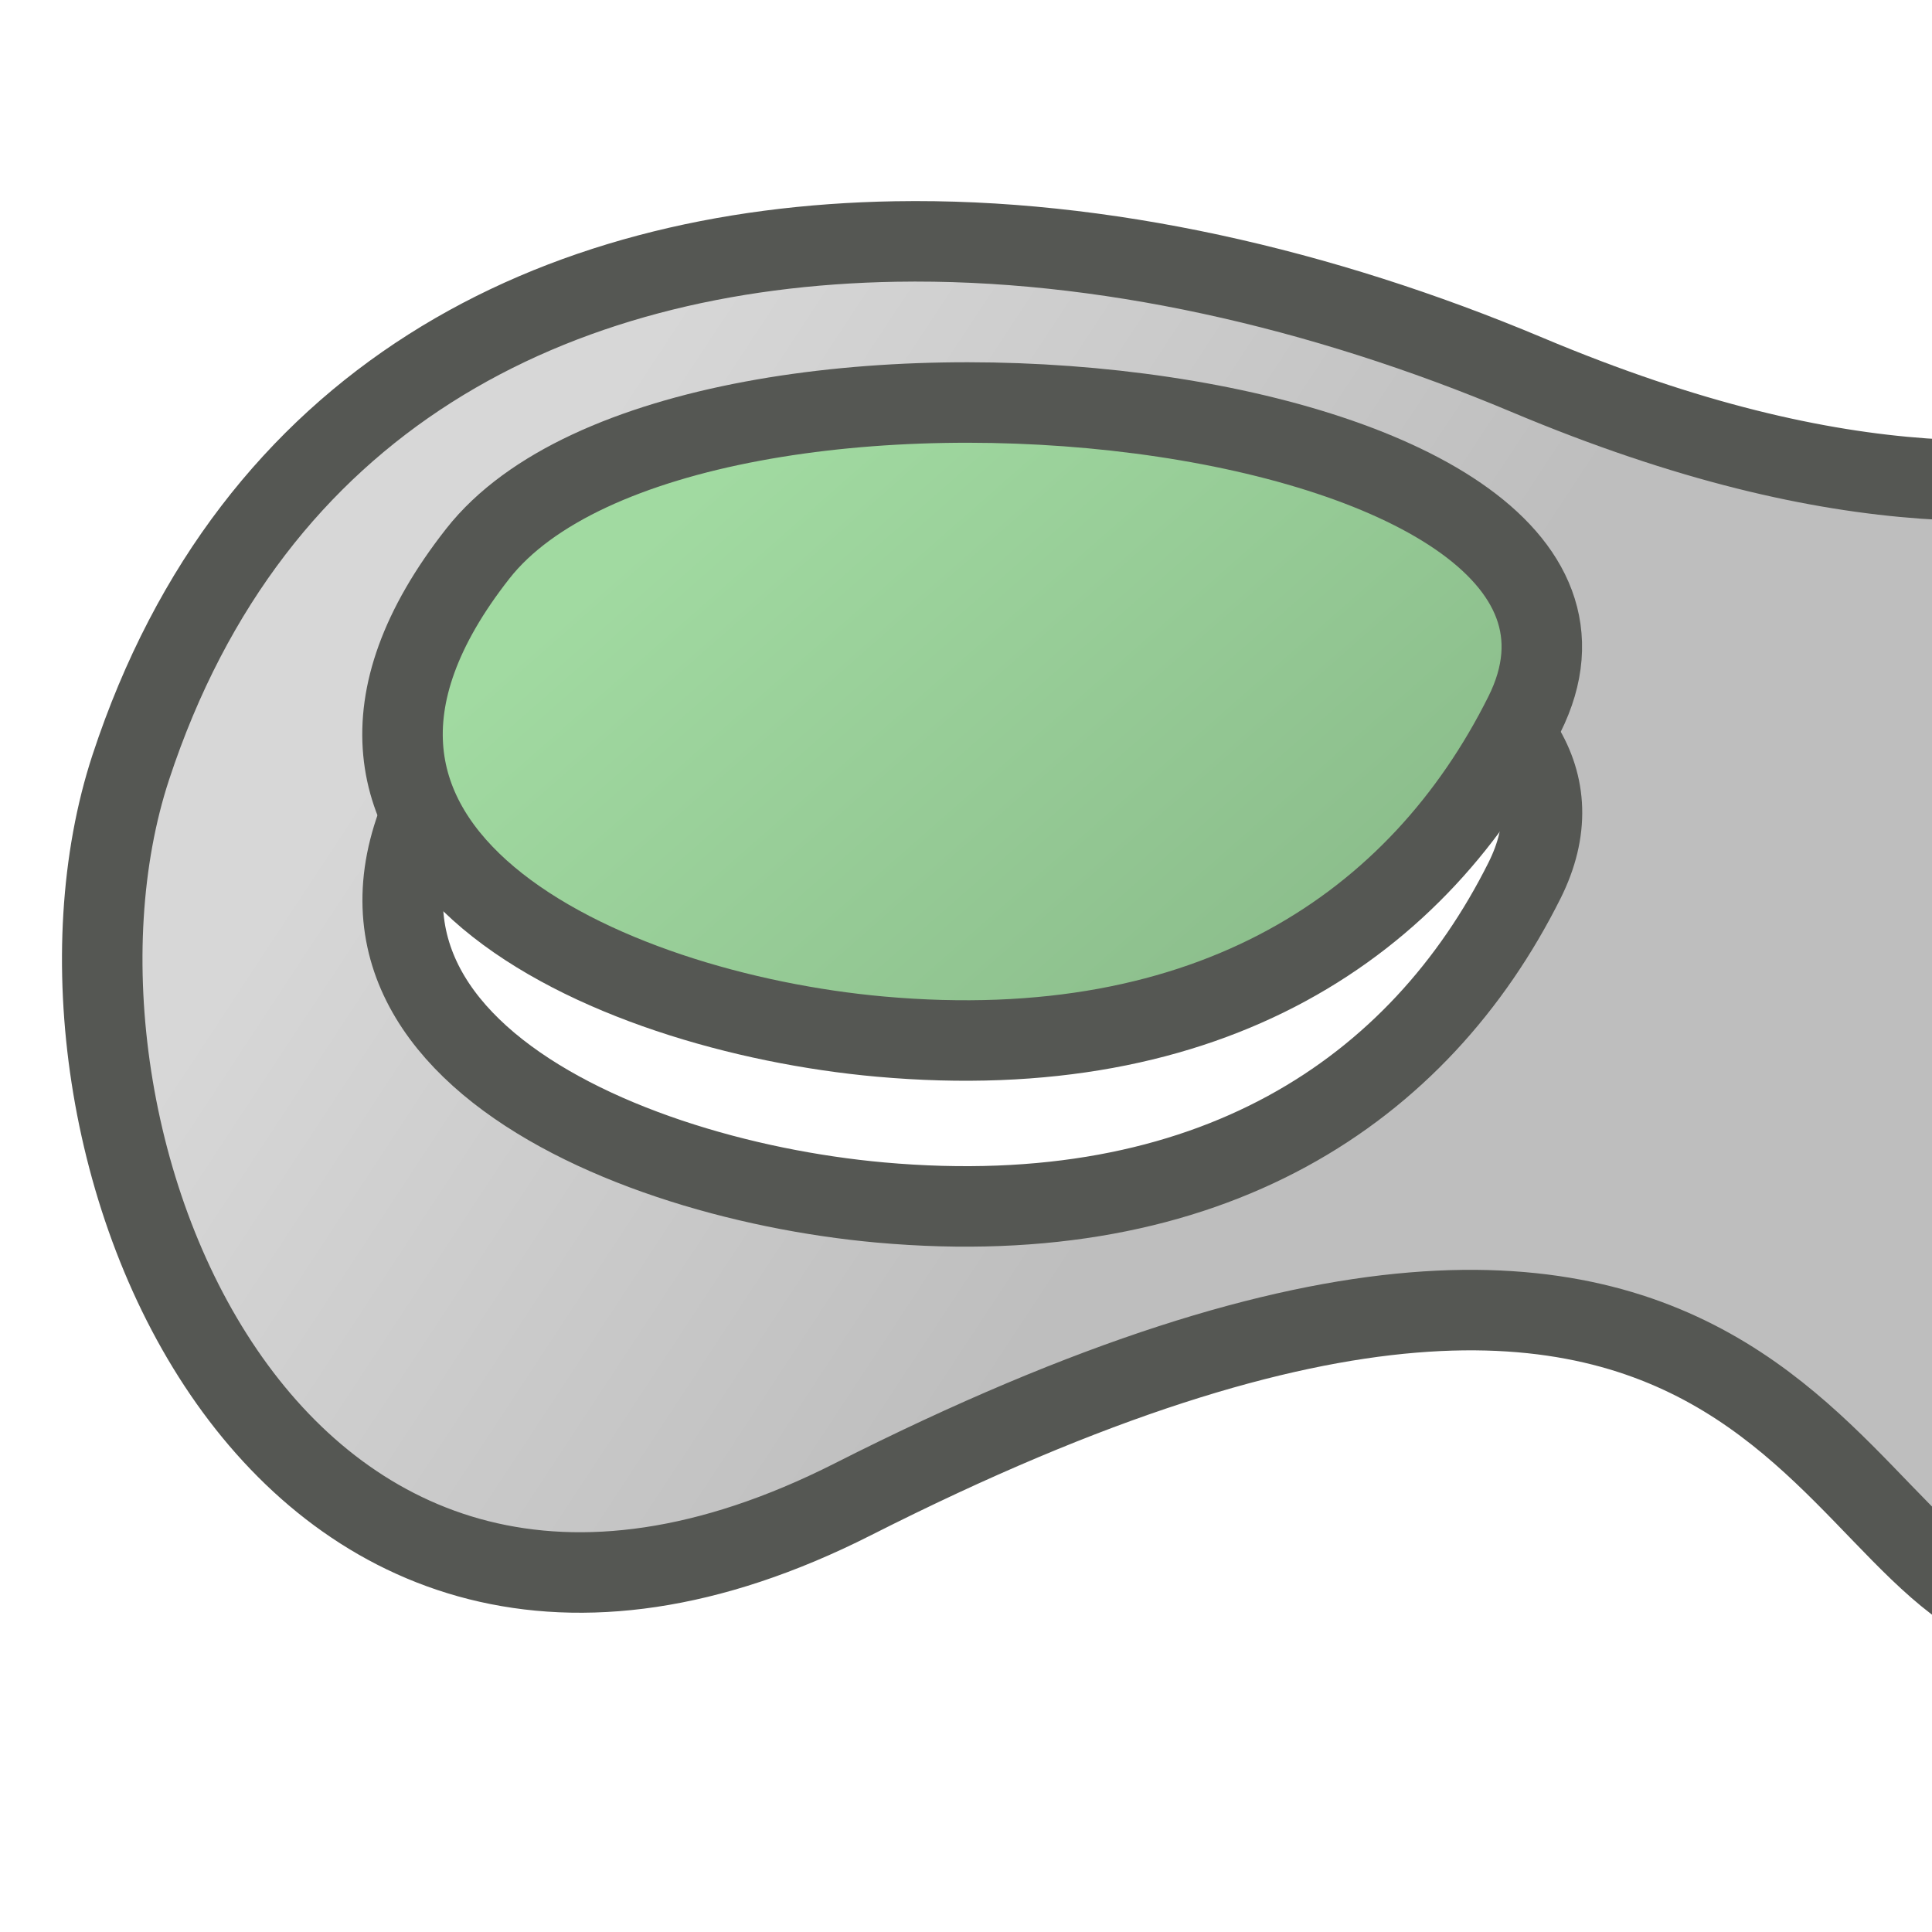
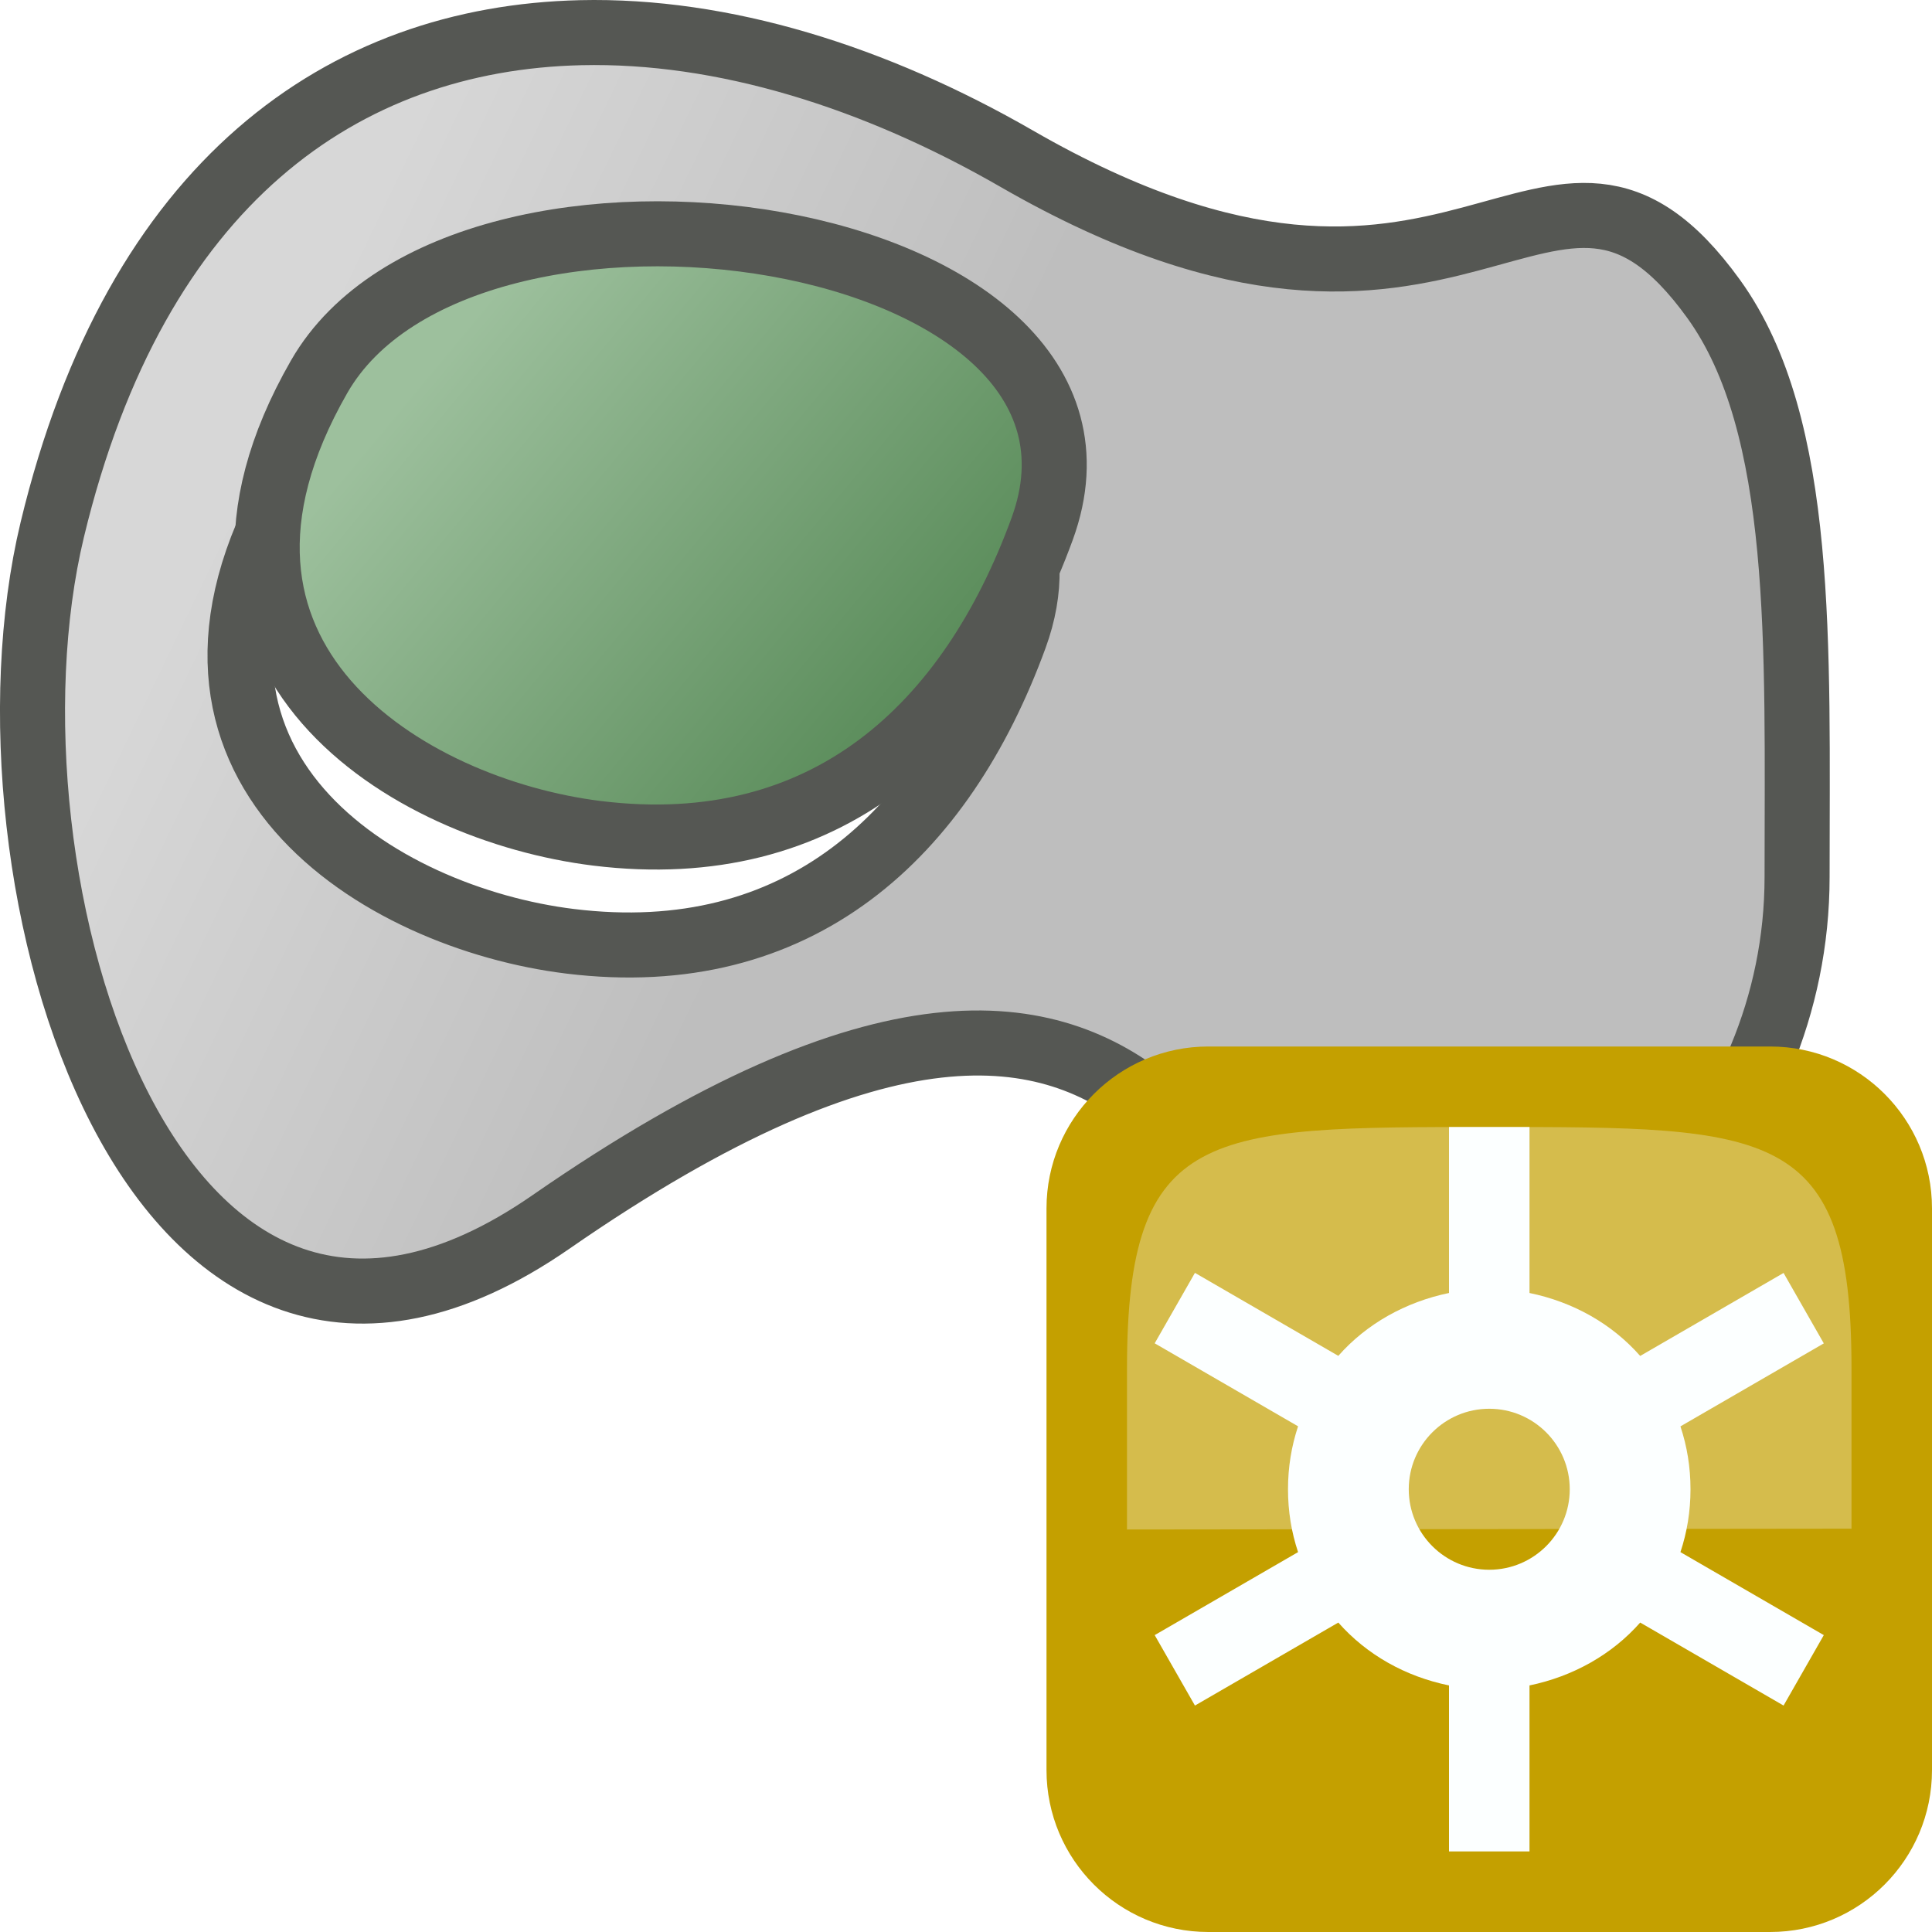
<svg xmlns="http://www.w3.org/2000/svg" xmlns:xlink="http://www.w3.org/1999/xlink" width="24" height="24" id="svg5692" version="1.1" style="display:inline">
  <defs id="defs5694">
    <linearGradient id="linearGradient3657">
      <stop style="stop-color:#fce94f;stop-opacity:1;" offset="0" id="stop3659" />
      <stop style="stop-color:#e7ce04;stop-opacity:1;" offset="1" id="stop3661" />
    </linearGradient>
    <linearGradient id="linearGradient2877">
      <stop style="stop-color:#edd400;stop-opacity:1;" offset="0" id="stop2879" />
      <stop style="stop-color:#c2ad00;stop-opacity:1;" offset="1" id="stop2881" />
    </linearGradient>
    <linearGradient id="linearGradient4042">
      <stop style="stop-color:#f2d6a9;stop-opacity:1;" offset="0" id="stop4044" />
      <stop style="stop-color:#e9b96e;stop-opacity:1;" offset="1" id="stop4046" />
    </linearGradient>
    <linearGradient id="linearGradient2843">
      <stop style="stop-color:#eeeeec;stop-opacity:1;" offset="0" id="stop2845" />
      <stop style="stop-color:#c8c8c2;stop-opacity:1;" offset="1" id="stop2847" />
    </linearGradient>
    <linearGradient id="linearGradient2835">
      <stop style="stop-color:#ccf2a6;stop-opacity:1;" offset="0" id="stop2837" />
      <stop style="stop-color:#8ae234;stop-opacity:1;" offset="1" id="stop2839" />
    </linearGradient>
    <radialGradient xlink:href="#linearGradient4042" id="radialGradient4048" cx="0.5" cy="17.838" fx="0.5" fy="17.838" r="6.159" gradientTransform="matrix(0.8118545,0.9742254,-1.105248,0.9210397,19.80998,-0.4170292)" gradientUnits="userSpaceOnUse" />
    <radialGradient xlink:href="#linearGradient4042-2" id="radialGradient4048-2" cx="8.577" cy="3.866" fx="8.577" fy="3.866" r="6.159" gradientTransform="matrix(0.8118545,1.136596,-1.170727,0.8362331,20.06315,-1.481798)" gradientUnits="userSpaceOnUse" />
    <linearGradient id="linearGradient4042-2">
      <stop style="stop-color:#f2d6a9;stop-opacity:1;" offset="0" id="stop4044-8" />
      <stop style="stop-color:#e9b96e;stop-opacity:1;" offset="1" id="stop4046-4" />
    </linearGradient>
    <radialGradient r="6.159" fy="17.838" fx="0.5" cy="17.838" cx="0.5" gradientTransform="matrix(0.8118545,0.9742254,-1.105248,0.9210397,19.80998,-8.417029)" gradientUnits="userSpaceOnUse" id="radialGradient4067" xlink:href="#linearGradient4042-2" />
    <radialGradient xlink:href="#linearGradient4042-2" id="radialGradient4094" gradientUnits="userSpaceOnUse" gradientTransform="matrix(0.8118545,1.136596,-1.170727,0.8362331,20.06315,-1.481798)" cx="8.577" cy="3.866" fx="8.577" fy="3.866" r="6.159" />
    <radialGradient xlink:href="#linearGradient4042-2" id="radialGradient4097" gradientUnits="userSpaceOnUse" gradientTransform="matrix(0.8118545,1.136596,-1.170727,0.8362331,20.06315,-1.481798)" cx="8.577" cy="3.866" fx="8.577" fy="3.866" r="6.159" />
    <radialGradient xlink:href="#linearGradient4042-2" id="radialGradient4100" gradientUnits="userSpaceOnUse" gradientTransform="matrix(0.8118545,1.136596,-1.170727,0.8362331,20.06315,-1.481798)" cx="8.577" cy="3.866" fx="8.577" fy="3.866" r="6.159" />
    <radialGradient xlink:href="#linearGradient4042-2" id="radialGradient4103" gradientUnits="userSpaceOnUse" gradientTransform="matrix(0.8118545,1.136596,-1.170727,0.8362331,20.06315,-1.481798)" cx="8.577" cy="3.866" fx="8.577" fy="3.866" r="6.159" />
    <radialGradient xlink:href="#linearGradient4042" id="radialGradient4106" gradientUnits="userSpaceOnUse" gradientTransform="matrix(0.8118545,0.9742254,-1.105248,0.9210397,19.80998,-0.4170292)" cx="0.5" cy="17.838" fx="0.5" fy="17.838" r="6.159" />
    <radialGradient xlink:href="#linearGradient4042" id="radialGradient4109" gradientUnits="userSpaceOnUse" gradientTransform="matrix(0.8118545,0.9742254,-1.105248,0.9210397,19.80998,-0.4170292)" cx="0.5" cy="17.838" fx="0.5" fy="17.838" r="6.159" />
    <radialGradient xlink:href="#linearGradient4042" id="radialGradient4112" gradientUnits="userSpaceOnUse" gradientTransform="matrix(0.8118545,0.9742254,-1.105248,0.9210397,19.80998,-0.4170292)" cx="0.5" cy="17.838" fx="0.5" fy="17.838" r="6.159" />
    <radialGradient xlink:href="#linearGradient4042" id="radialGradient4115" gradientUnits="userSpaceOnUse" gradientTransform="matrix(0.8118545,0.9742254,-1.105248,0.9210397,19.80998,-0.4170292)" cx="0.5" cy="17.838" fx="0.5" fy="17.838" r="6.159" />
    <radialGradient xlink:href="#linearGradient4042" id="radialGradient4118" gradientUnits="userSpaceOnUse" gradientTransform="matrix(0.8118545,0.9742254,-1.105248,0.9210397,19.80998,-0.4170292)" cx="0.5" cy="17.838" fx="0.5" fy="17.838" r="6.159" />
    <linearGradient xlink:href="#linearGradient3657" id="linearGradient3663" x1="10.5" y1="10.5" x2="13.5" y2="18.5" gradientUnits="userSpaceOnUse" />
    <linearGradient xlink:href="#linearGradient3657" id="linearGradient3669" gradientUnits="userSpaceOnUse" x1="10.5" y1="10.5" x2="13.5" y2="18.5" gradientTransform="translate(0,-3)" />
    <linearGradient y2="20" x2="10" y1="20" x1="2" gradientUnits="userSpaceOnUse" id="linearGradient4708" xlink:href="#linearGradient4661" />
    <linearGradient id="linearGradient4661">
      <stop id="stop4663" offset="0" style="stop-color:#969696;stop-opacity:1;" />
      <stop id="stop4665" offset="1" style="stop-color:#969696;stop-opacity:0.266;" />
    </linearGradient>
    <linearGradient gradientUnits="userSpaceOnUse" y2="5" x2="4" y1="9" x1="10" id="linearGradient4697" xlink:href="#linearGradient4691" />
    <linearGradient id="linearGradient4691">
      <stop id="stop4693" offset="0" style="stop-color:#bebebe;stop-opacity:1;" />
      <stop id="stop4695" offset="1" style="stop-color:#d7d7d7;stop-opacity:1;" />
    </linearGradient>
-     <linearGradient y2="5" x2="4" y1="9" x1="10" gradientUnits="userSpaceOnUse" id="linearGradient9261" xlink:href="#linearGradient4691" gradientTransform="matrix(1.494345,0,0,1.513819,-0.6227672,0.7292722)" />
+     <linearGradient y2="5" x2="4" y1="9" x1="10" gradientUnits="userSpaceOnUse" id="linearGradient9261" xlink:href="#linearGradient4691" gradientTransform="matrix(1.032317,0,0,1.431336,-0.9033613,6.259121)" />
    <linearGradient id="linearGradient4691-5">
-       <stop id="stop4693-1" offset="0" style="stop-color:#8cbe8c;stop-opacity:1;" />
-       <stop id="stop4695-3" offset="1" style="stop-color:#a1daa1;stop-opacity:1;" />
+       <stop id="stop4693-1" offset="0" style="stop-color:#5a8c5a;stop-opacity:1;" />
+       <stop id="stop4695-3" offset="1" style="stop-color:#9dc09d;stop-opacity:1;" />
    </linearGradient>
    <linearGradient y2="5" x2="4" y1="9" x1="10" gradientTransform="matrix(1.494345,0,0,1.513819,-1.382545,-1.770728)" gradientUnits="userSpaceOnUse" id="linearGradient3079" xlink:href="#linearGradient4691-5" />
-     <linearGradient xlink:href="#linearGradient4691-5" id="linearGradient3099" gradientUnits="userSpaceOnUse" gradientTransform="matrix(1.494345,0,0,1.513819,20.2169,5.411265)" x1="-3.534" y1="10.216" x2="-7.549" y2="5.592" />
+     <linearGradient xlink:href="#linearGradient4691-5" id="linearGradient3099" gradientUnits="userSpaceOnUse" gradientTransform="matrix(1.032317,0,0,1.431336,13.83092,3.728843)" x1="-3.534" y1="10.216" x2="-7.549" y2="5.592" />
+     <linearGradient gradientTransform="translate(0,8)" y2="21" x2="23" y1="15" x1="23" gradientUnits="userSpaceOnUse" id="linearGradient5188" xlink:href="#linearGradient4137" />
+     <linearGradient id="linearGradient4137">
+       <stop id="stop4139" offset="0" style="stop-color:#555753;stop-opacity:1;" />
+       <stop id="stop4141" offset="1" style="stop-color:#555753;stop-opacity:0;" />
+     </linearGradient>
+     <linearGradient y2="21" x2="23" y1="15" x1="23" gradientTransform="translate(-33,0)" gradientUnits="userSpaceOnUse" id="linearGradient3111" xlink:href="#linearGradient4137" />
+     <linearGradient xlink:href="#linearGradient4137" id="linearGradient3226" gradientUnits="userSpaceOnUse" gradientTransform="translate(-33,0)" x1="23" y1="15" x2="23" y2="21" />
  </defs>
  <g id="layer4" style="display:inline" transform="translate(0,-8)">
-     <path style="fill:url(#linearGradient9261);fill-opacity:1;fill-rule:evenodd;stroke:#555753;stroke-width:1;stroke-linecap:round;stroke-linejoin:round;stroke-miterlimit:4;stroke-opacity:1;stroke-dasharray:none;display:inline;enable-background:new" d="M 11.125 3 C 6.864 3.073 3.131 4.954 1.625 9.531 C 0.131 14.073 3.396 22.271 10.594 18.625 C 22.549 12.57 22.543 20.125 25.531 20.125 C 29.218 20.125 33 17.479 33 14.094 C 33 11.066 33.146 8.167 31.5 6.5 C 28.511 3.472 27.004 8.037 18.969 4.656 C 16.408 3.579 13.681 2.956 11.125 3 z M 11.719 7.062 C 15.811 6.99 20.188 8.438 18.938 10.938 C 17.633 13.546 15.044 15.306 10.938 14.938 C 7.534 14.632 3.026 12.645 5.938 8.938 C 6.911 7.698 9.264 7.106 11.719 7.062 z " transform="translate(0,8)" id="path3112" />
-     <path id="path3097" d="m 18.936,16.877 c -1.304,2.609 -3.893,4.368 -8,4 -3.404,-0.305 -7.912,-2.293 -5,-6 2.596,-3.305 15,-2 13,2 z" style="color:#000000;fill:url(#linearGradient3099);fill-opacity:1;fill-rule:evenodd;stroke:#555753;stroke-width:1;stroke-linecap:round;stroke-linejoin:round;stroke-miterlimit:4;stroke-opacity:1;stroke-dasharray:none;stroke-dashoffset:0;marker:none;visibility:visible;display:inline;overflow:visible;enable-background:new" />
+     <path style="fill:url(#linearGradient9261);fill-opacity:1;fill-rule:evenodd;stroke:#555753;stroke-width:0.808;stroke-linecap:round;stroke-linejoin:round;stroke-miterlimit:4;stroke-opacity:1;stroke-dasharray:none;display:inline;enable-background:new" d="m 7.212,8.406 c -2.943,0.069 -5.522,1.848 -6.563,6.175 -1.032,4.294 1.223,12.045 6.196,8.598 8.259,-5.725 8.254,1.418 10.319,1.418 2.547,0 5.16,-2.502 5.16,-5.703 0,-2.863 0.101,-5.604 -1.036,-7.18 C 19.223,8.853 18.182,13.169 12.631,9.972 10.862,8.953 8.978,8.365 7.212,8.406 z m 0.41,3.841 c 2.827,-0.069 5.85,1.3 4.987,3.664 -0.901,2.467 -2.69,4.13 -5.527,3.782 -2.351,-0.288 -5.466,-2.168 -3.454,-5.673 0.673,-1.172 2.298,-1.731 3.994,-1.773 z" id="path3112" />
+     <path id="path3097" d="M 12.946,14.57 C 12.045,17.036 10.256,18.7 7.419,18.352 5.068,18.063 1.954,16.184 3.965,12.679 5.759,9.554 14.328,10.788 12.946,14.57 z" style="color:#000000;fill:url(#linearGradient3099);fill-opacity:1;fill-rule:evenodd;stroke:#555753;stroke-width:0.808;stroke-linecap:round;stroke-linejoin:round;stroke-miterlimit:4;stroke-opacity:1;stroke-dasharray:none;stroke-dashoffset:0;marker:none;visibility:visible;display:inline;overflow:visible;enable-background:new" />
+     <g id="g3221" transform="translate(33,8)">
+       <rect ry="2.011" y="13" x="-20" height="11" width="11" id="rect2730" style="fill:#c4a000;fill-opacity:1;stroke:url(#linearGradient3226);stroke-width:0;stroke-linejoin:round;stroke-miterlimit:4;stroke-opacity:1;stroke-dasharray:none;display:inline;enable-background:new" rx="2.011" />
+       <path style="fill:#fcffff;fill-opacity:1;fill-rule:nonzero;stroke:#008000;stroke-width:0;stroke-linecap:round;stroke-linejoin:round;stroke-miterlimit:4;stroke-opacity:1;stroke-dashoffset:7;display:inline;enable-background:new" d="m -15,14 0,2.062 c -0.538,0.111 -1.025,0.383 -1.375,0.781 l -1.781,-1.031 -0.5,0.875 1.781,1.031 C -16.957,17.966 -17,18.225 -17,18.5 c 0,0.275 0.043,0.534 0.125,0.781 l -1.781,1.031 0.5,0.875 1.781,-1.031 c 0.353,0.4 0.833,0.67 1.375,0.781 l 0,2.062 1,0 0,-2.062 c 0.538,-0.111 1.025,-0.383 1.375,-0.781 l 1.781,1.031 0.5,-0.875 -1.781,-1.031 C -12.043,19.034 -12,18.775 -12,18.5 c 0,-0.275 -0.043,-0.534 -0.125,-0.781 l 1.781,-1.031 -0.5,-0.875 -1.781,1.031 C -12.978,16.443 -13.458,16.174 -14,16.062 L -14,14 l -1,0 z m 0.5,3.5 c 0.552,0 1,0.448 1,1 0,0.552 -0.448,1 -1,1 -0.552,0 -1,-0.448 -1,-1 0,-0.552 0.448,-1 1,-1 z" id="rect3812" />
+       <path id="path4133" d="m -19,19 9,-0.01 c 0,0 0,0 0,-2 C -10,14 -11,14 -14.5,14 c -3.5,0 -4.5,0 -4.5,3 0,2 0,2 0,2 z" style="opacity:0.3;fill:#fcffff;fill-rule:evenodd;stroke:none;display:inline;enable-background:new" />
+     </g>
  </g>
</svg>
